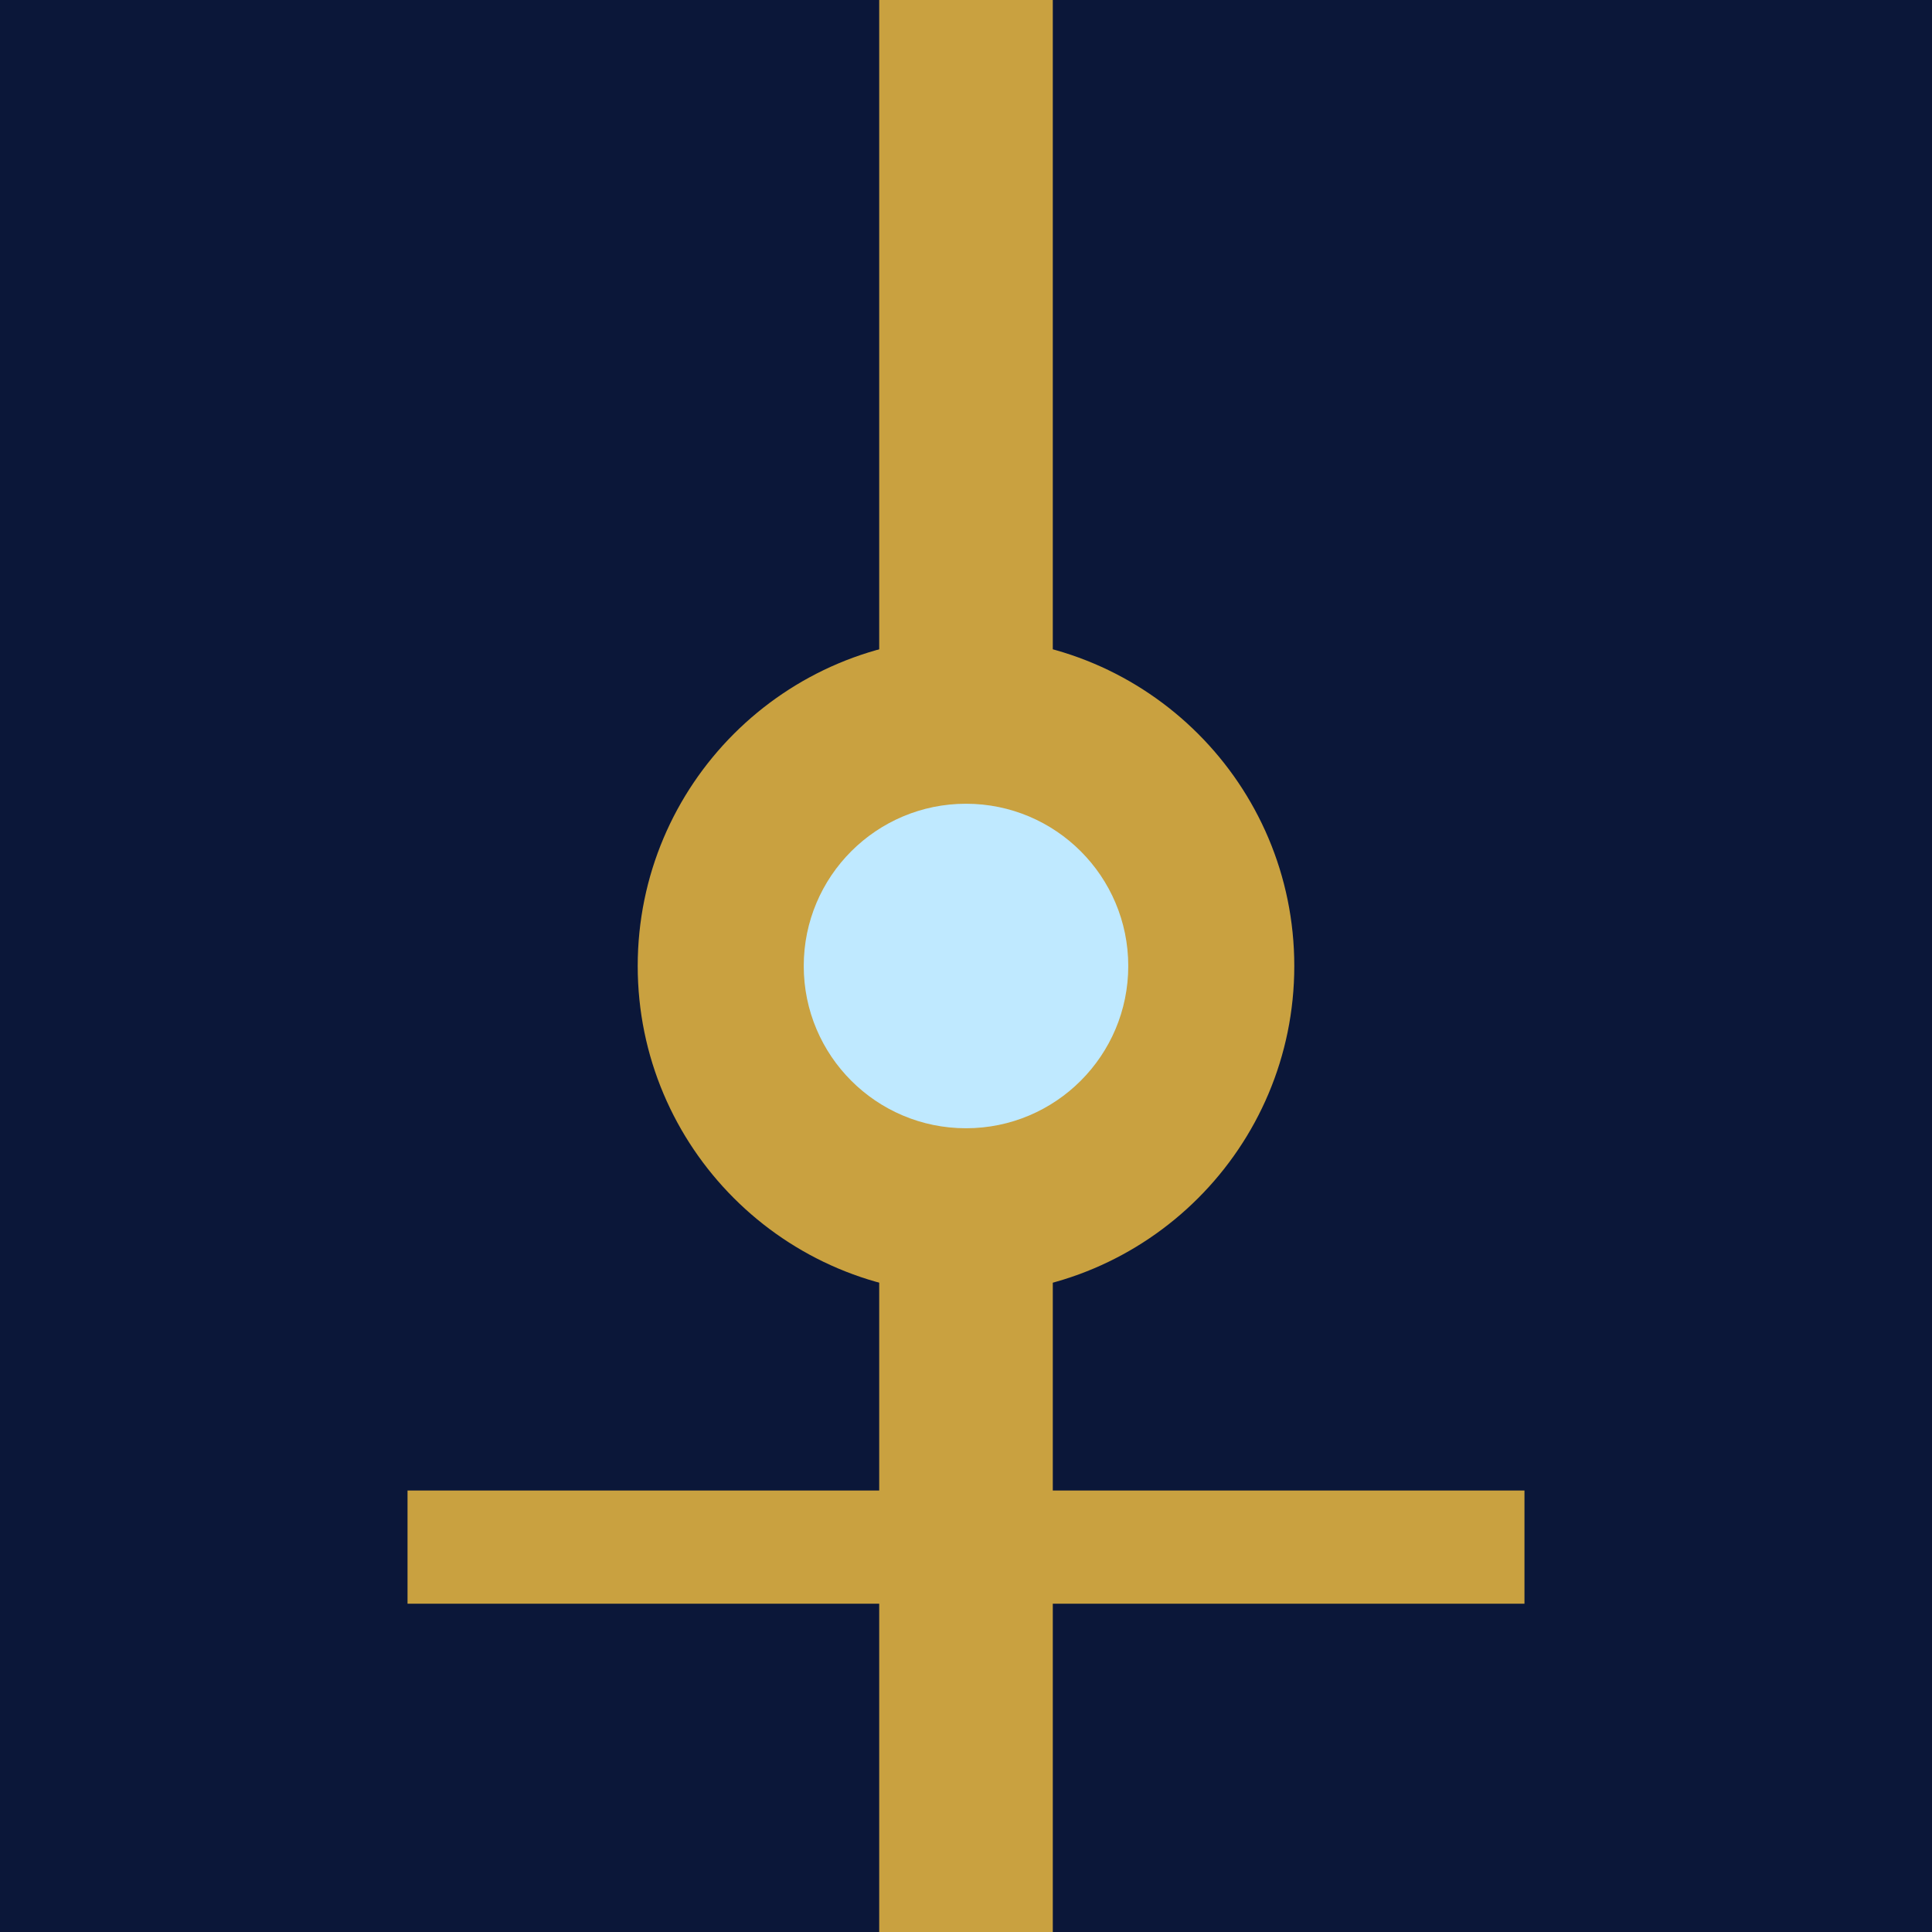
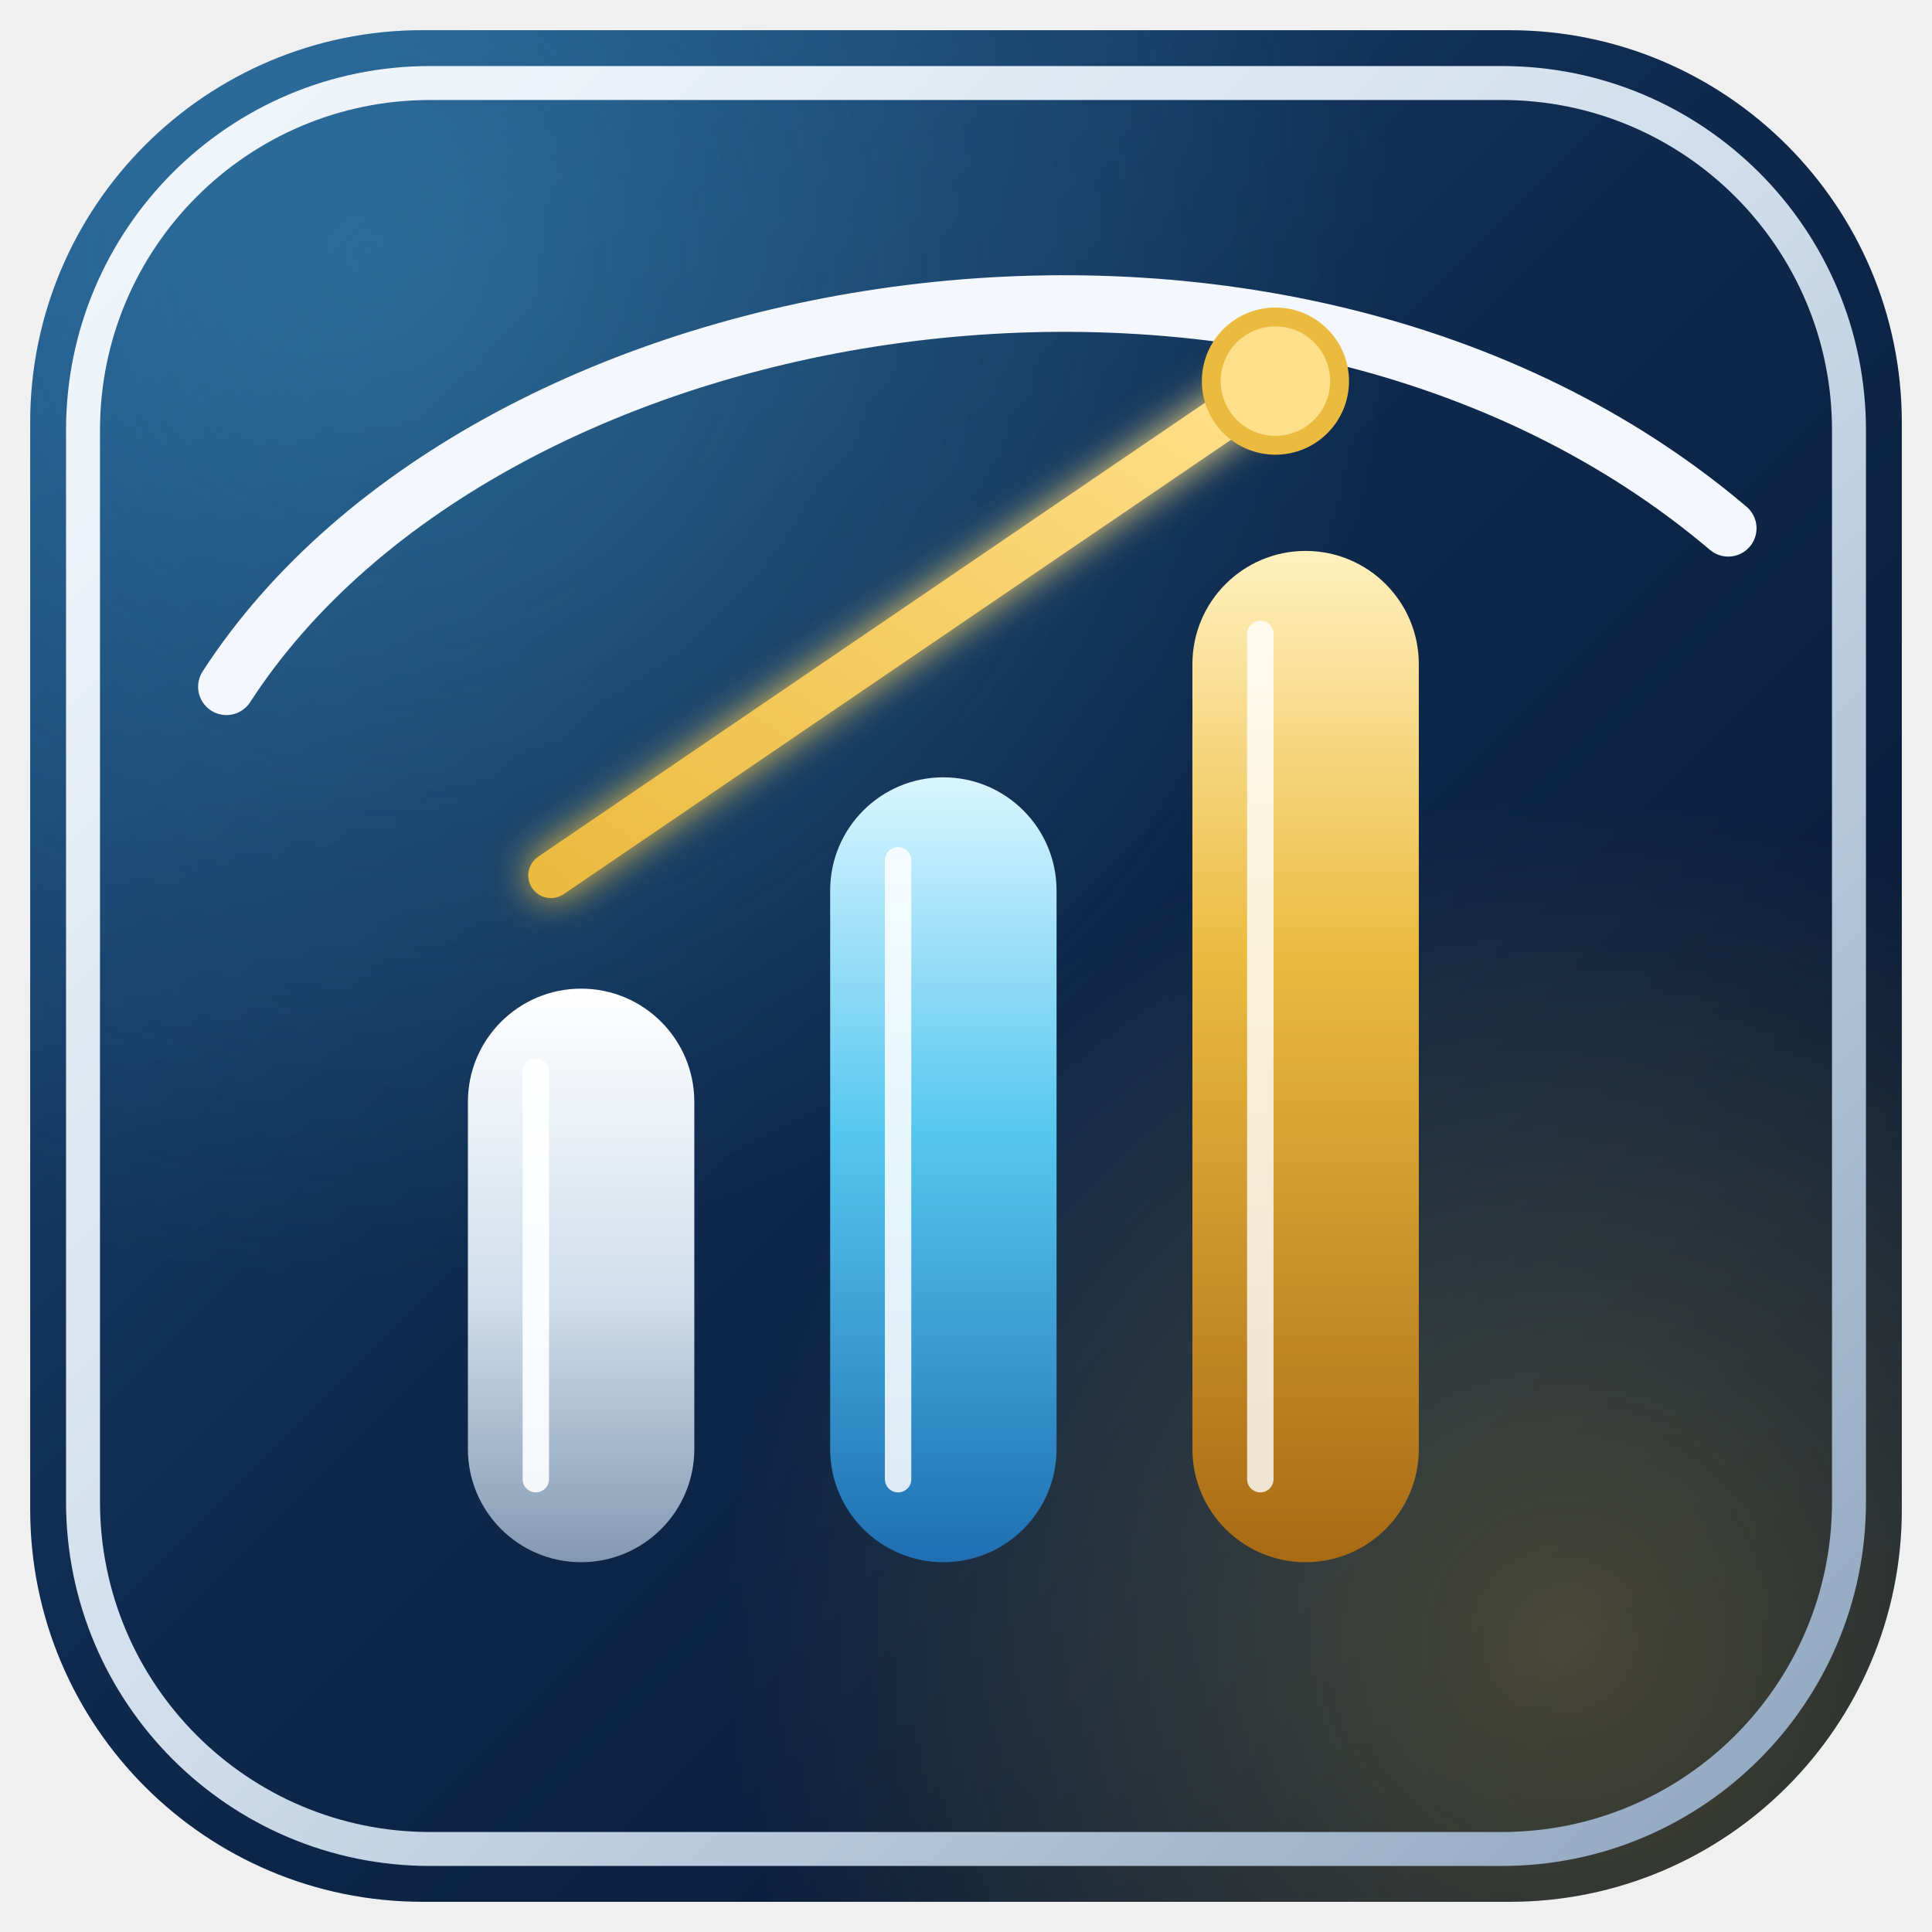
<svg xmlns="http://www.w3.org/2000/svg" viewBox="0 0 512 512">
-   <rect width="512" height="512" fill="#0B1739" />
-   <rect x="233" y="0" width="46" height="512" fill="#C9A140" />
-   <rect x="108" y="395" width="296" height="30" fill="#C9A140" />
-   <circle cx="256" cy="256" r="87" fill="#C9A140" />
-   <circle cx="256" cy="256" r="43" fill="#BFE9FF" />
+   <defs>
+     <linearGradient id="fondo" x1="0" y1="0" x2="1" y2="1">
+       <stop offset="0" stop-color="#1F5286" />
+       <stop offset="0.45" stop-color="#0F2A4E" />
+       <stop offset="1" stop-color="#06142A" />
+     </linearGradient>
+     <radialGradient id="brilloOro" cx="0.82" cy="0.86" r="0.45">
+       <stop offset="0" stop-color="#EBBB40" stop-opacity="0.28" />
+       <stop offset="1" stop-color="#EBBB40" stop-opacity="0" />
+     </radialGradient>
+     <radialGradient id="brilloCielo" cx="0.18" cy="0.12" r="0.55">
+       <stop offset="0" stop-color="#57C7F0" stop-opacity="0.30" />
+       <stop offset="1" stop-color="#57C7F0" stop-opacity="0" />
+     </radialGradient>
+     <linearGradient id="borde" x1="0" y1="0" x2="1" y2="1">
+       <stop offset="0" stop-color="#F4F8FC" />
+       <stop offset="0.5" stop-color="#CFDDEB" />
+       <stop offset="1" stop-color="#8FA6BF" />
+     </linearGradient>
+     <linearGradient id="plata" x1="0" y1="0" x2="0" y2="1">
+       <stop offset="0" stop-color="#FFFFFF" />
+       <stop offset="0.55" stop-color="#CFDDEB" />
+       <stop offset="1" stop-color="#8399B2" />
+     </linearGradient>
+     <linearGradient id="celeste" x1="0" y1="0" x2="0" y2="1">
+       <stop offset="0" stop-color="#D9F5FF" />
+       <stop offset="0.45" stop-color="#57C7F0" />
+       <stop offset="1" stop-color="#1F6FB2" />
+     </linearGradient>
+     <linearGradient id="oro" x1="0" y1="0" x2="0" y2="1">
+       <stop offset="0" stop-color="#FFF1BF" />
+       <stop offset="0.4" stop-color="#EBBB40" />
+       <stop offset="1" stop-color="#A86A14" />
+     </linearGradient>
+     <linearGradient id="linea" x1="0" y1="1" x2="1" y2="0">
+       <stop offset="0" stop-color="#EBBB40" />
+       <stop offset="1" stop-color="#FFE08A" />
+     </linearGradient>
+     <filter id="resplandor" x="-20%" y="-20%" width="140%" height="140%">
+       <feGaussianBlur stdDeviation="5" result="b" />
+       <feMerge>
+         <feMergeNode in="b" />
+         <feMergeNode in="SourceGraphic" />
+       </feMerge>
+     </filter>
+   </defs>
+   <rect x="8" y="8" width="496" height="496" rx="104" fill="url(#fondo)" />
+   <rect x="8" y="8" width="496" height="496" rx="104" fill="url(#brilloCielo)" />
+   <rect x="8" y="8" width="496" height="496" rx="104" fill="url(#brilloOro)" />
+   <rect x="22" y="22" width="468" height="468" rx="92" fill="none" stroke="url(#borde)" stroke-width="9" />
+   <path d="M60 182 C 130 74, 340 40, 458 140" fill="none" stroke="#F4F8FC" stroke-width="15" stroke-linecap="round" />
+   <path d="M146 232 L 334 104" stroke="url(#linea)" stroke-width="12" stroke-linecap="round" filter="url(#resplandor)" />
+   <circle cx="338" cy="101" r="17" fill="#FFE08A" stroke="#EBBB40" stroke-width="5" />
+   <rect x="124" y="262" width="60" height="152" rx="30" fill="url(#plata)" />
+   <rect x="220" y="206" width="60" height="208" rx="30" fill="url(#celeste)" />
+   <rect x="316" y="146" width="60" height="268" rx="30" fill="url(#oro)" />
+   <path d="M142 284 V 392" stroke="#FFFFFF" stroke-opacity="0.9" stroke-width="7" stroke-linecap="round" />
+   <path d="M238 228 V 392" stroke="#FFFFFF" stroke-opacity="0.85" stroke-width="7" stroke-linecap="round" />
+   <path d="M334 168 V 392" stroke="#FFFFFF" stroke-opacity="0.8" stroke-width="7" stroke-linecap="round" />
</svg>
